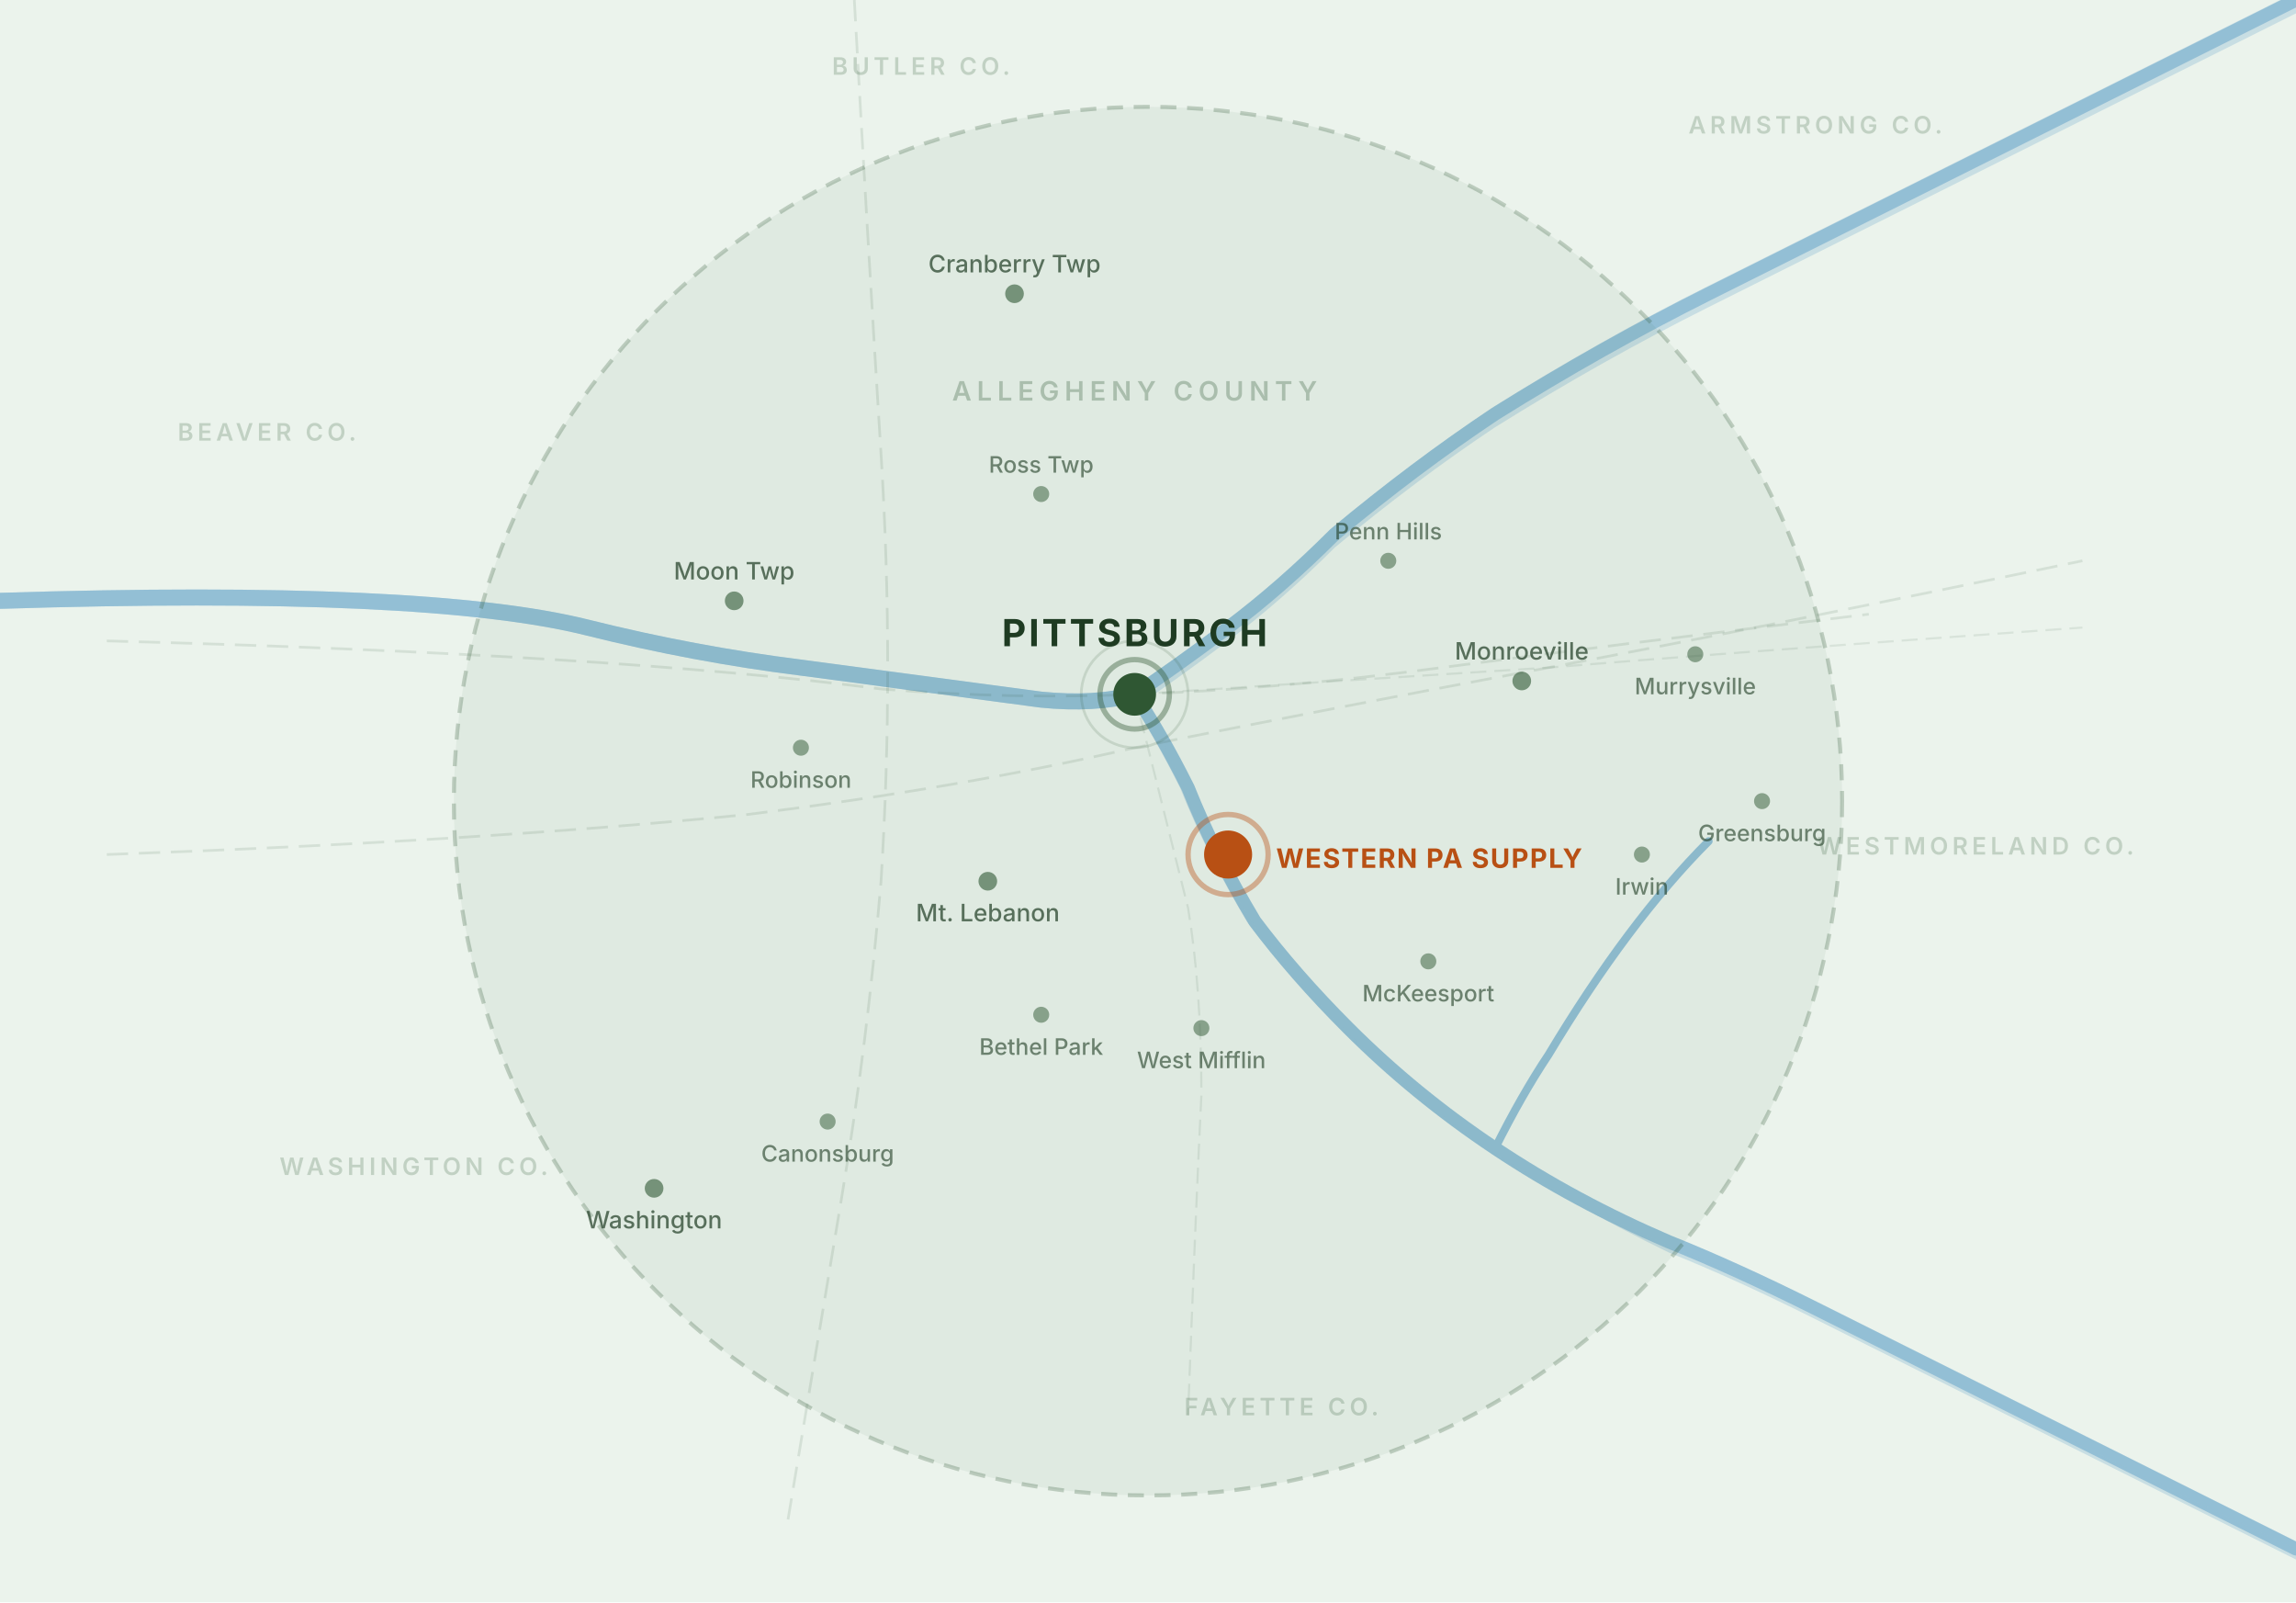
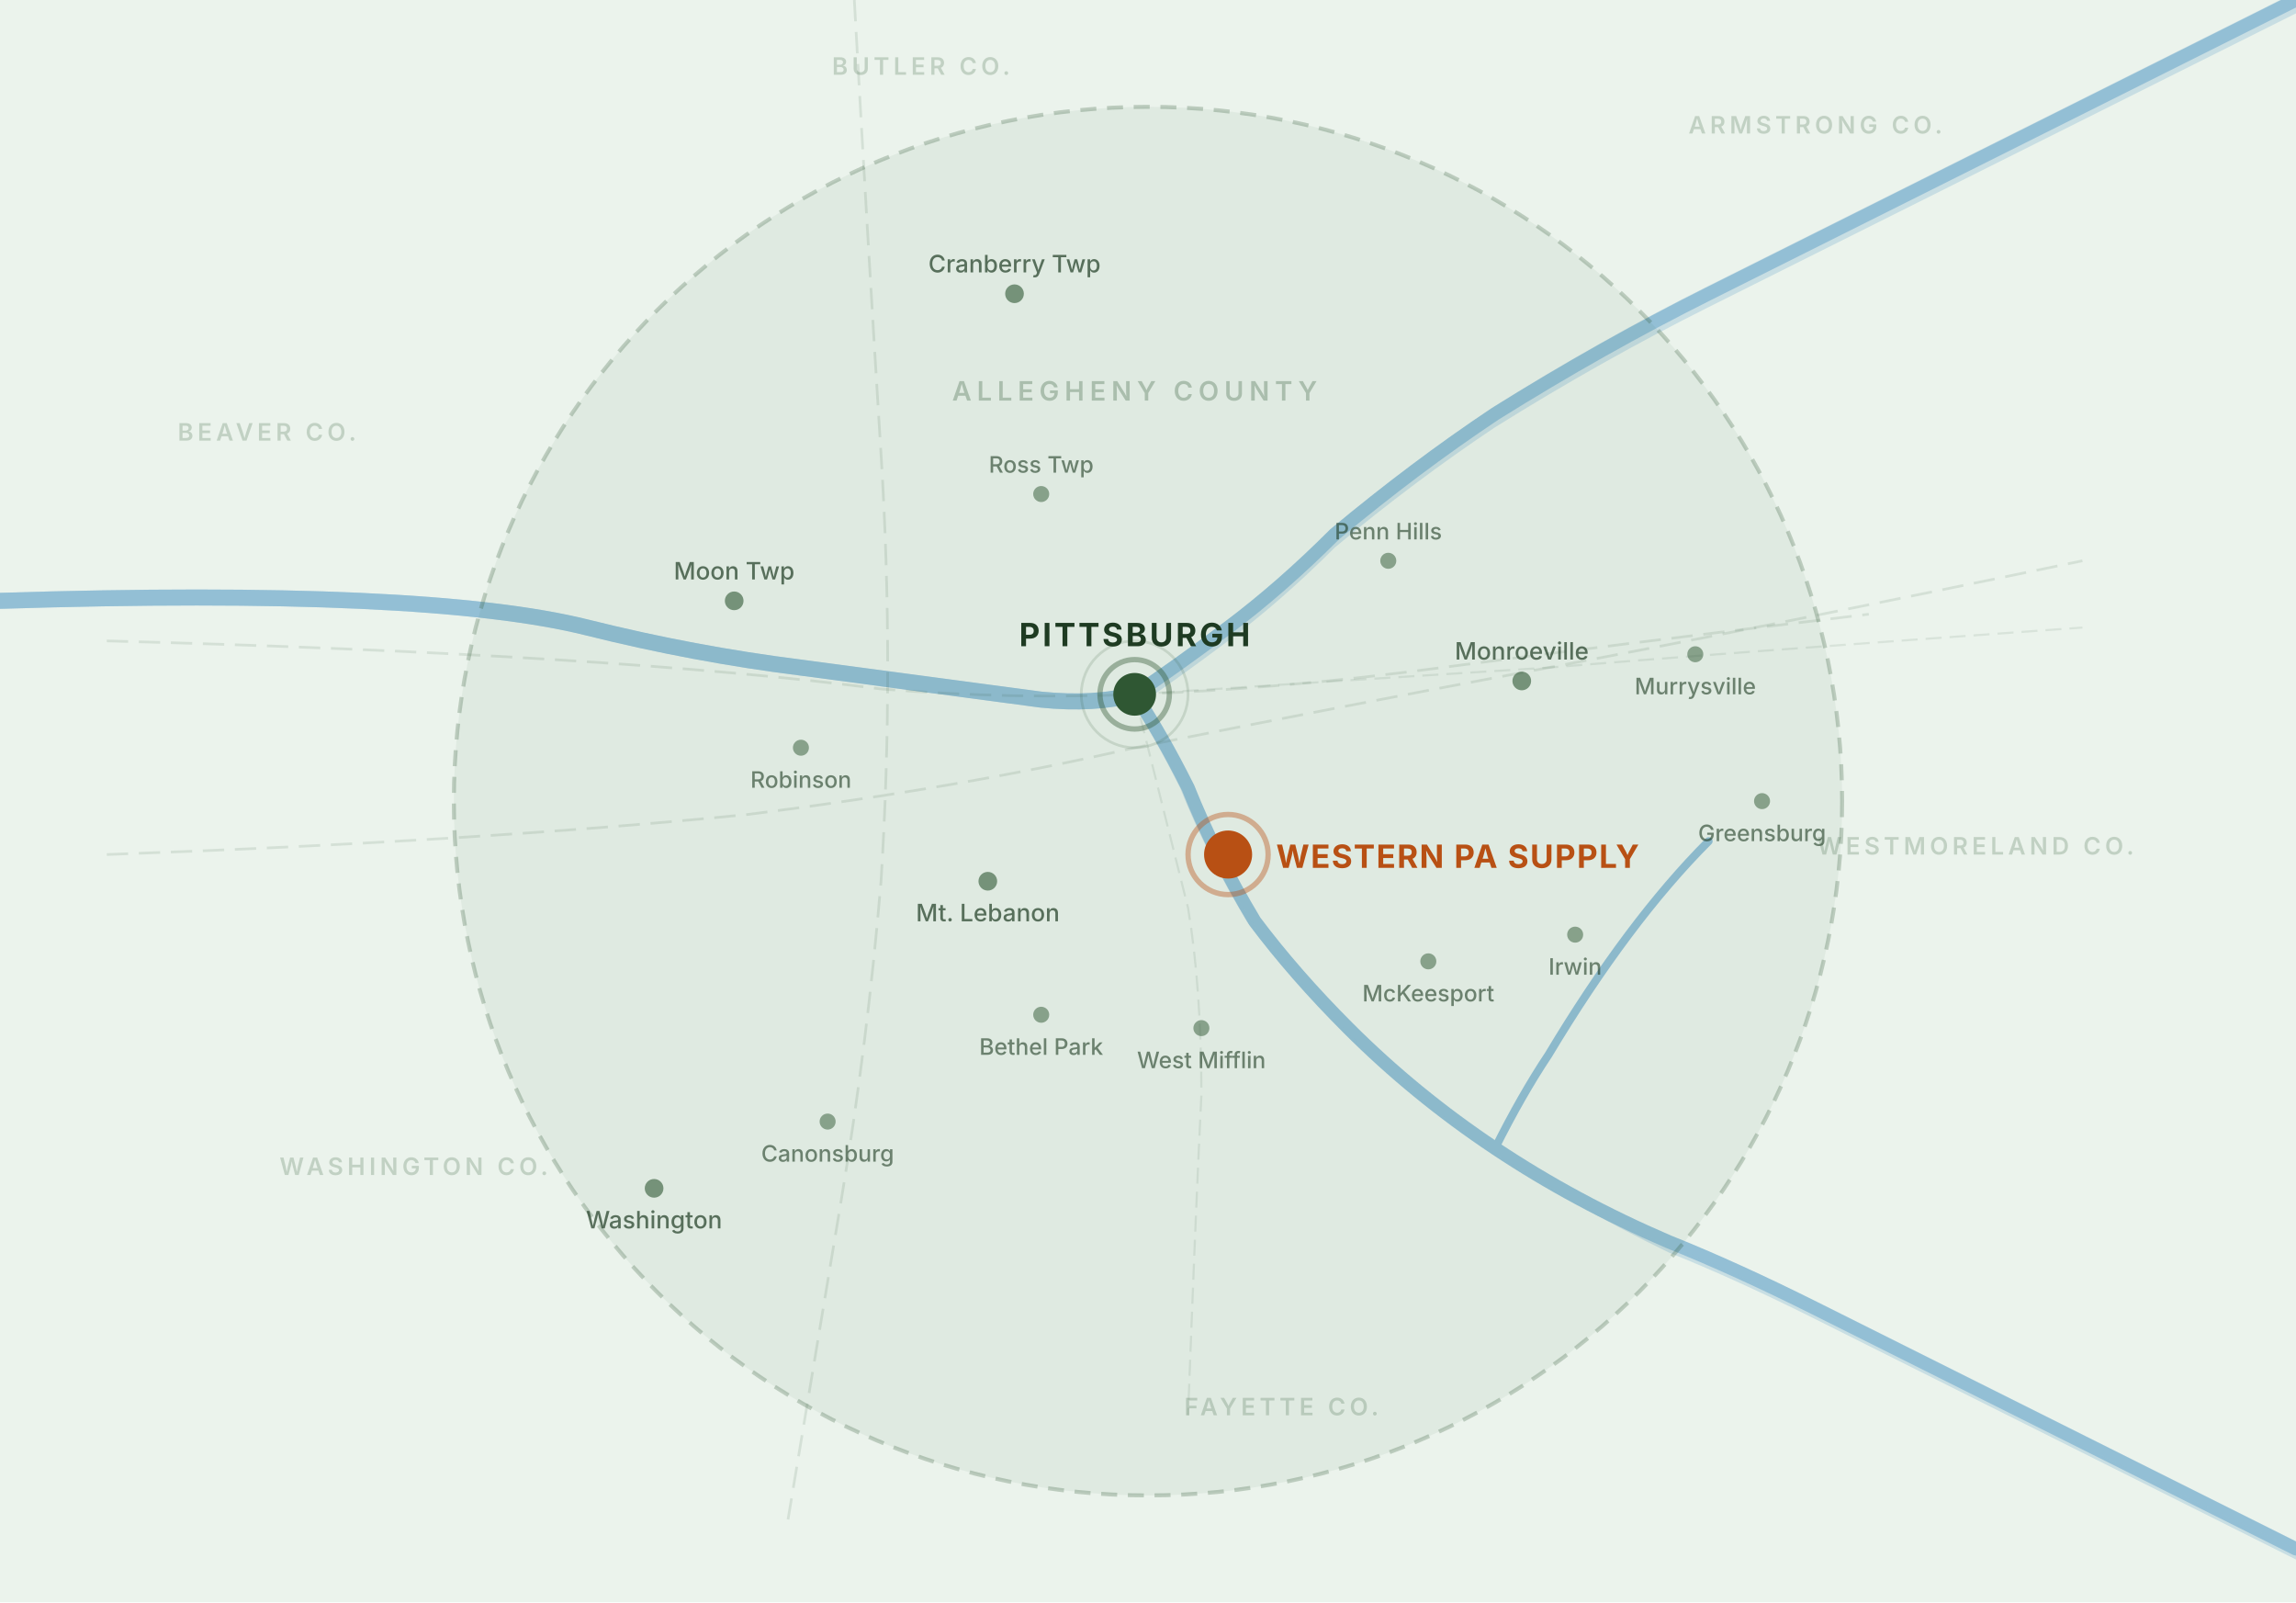
<svg xmlns="http://www.w3.org/2000/svg" viewBox="-80 -10 860 600" fill="none">
  <rect x="-80" y="-10" width="860" height="600" rx="0" fill="#EBF3EC" />
  <text x="345" y="140" text-anchor="middle" font-family="system-ui, -apple-system, sans-serif" font-size="10" fill="#2F5733" opacity="0.3" font-weight="600" letter-spacing="2">ALLEGHENY COUNTY</text>
  <text x="75" y="430" text-anchor="middle" font-family="system-ui, -apple-system, sans-serif" font-size="9" fill="#2F5733" opacity="0.22" font-weight="600" letter-spacing="1.5">WASHINGTON CO.</text>
  <text x="660" y="310" text-anchor="middle" font-family="system-ui, -apple-system, sans-serif" font-size="9" fill="#2F5733" opacity="0.22" font-weight="600" letter-spacing="1.5">WESTMORELAND CO.</text>
  <text x="265" y="18" text-anchor="middle" font-family="system-ui, -apple-system, sans-serif" font-size="9" fill="#2F5733" opacity="0.22" font-weight="600" letter-spacing="1.5">BUTLER CO.</text>
  <text x="20" y="155" text-anchor="middle" font-family="system-ui, -apple-system, sans-serif" font-size="9" fill="#2F5733" opacity="0.22" font-weight="600" letter-spacing="1.5">BEAVER CO.</text>
  <text x="600" y="40" text-anchor="middle" font-family="system-ui, -apple-system, sans-serif" font-size="9" fill="#2F5733" opacity="0.22" font-weight="600" letter-spacing="1.5">ARMSTRONG CO.</text>
  <text x="400" y="520" text-anchor="middle" font-family="system-ui, -apple-system, sans-serif" font-size="9" fill="#2F5733" opacity="0.22" font-weight="600" letter-spacing="1.5">FAYETTE CO.</text>
  <path d="M-80 215 Q80 210 140 225 Q180 235 220 240 Q280 248 310 252 Q330 254 345 250" stroke="#93BFD5" stroke-width="6" fill="none" stroke-linecap="round" />
  <path d="M345 250 Q360 240 380 225 Q400 210 420 190 Q450 165 480 145 Q520 120 560 100 Q600 80 650 55 Q680 40 780 -10" stroke="#93BFD5" stroke-width="5" fill="none" stroke-linecap="round" />
  <path d="M345 250 Q355 265 365 285 Q375 310 390 335 Q405 355 425 375 Q450 400 480 420 Q510 440 545 455 Q570 465 600 480 Q640 500 700 530 Q740 550 780 570" stroke="#93BFD5" stroke-width="5" fill="none" stroke-linecap="round" />
  <path d="M480 420 Q490 400 500 385 Q515 360 530 340 Q545 320 560 305" stroke="#93BFD5" stroke-width="3" fill="none" stroke-linecap="round" />
  <path d="M-80 212 Q80 207 140 222 Q180 232 220 237 Q280 245 310 249 Q330 251 345 247 L345 253 Q330 257 310 255 Q280 251 220 243 Q180 238 140 228 Q80 213 -80 218Z" fill="#93BFD5" opacity="0.4" />
  <path d="M345 247 Q360 237 380 222 Q400 207 420 187 Q450 162 480 142 Q520 117 560 97 Q600 77 650 52 Q680 37 780 -13 L780 -5 Q680 45 650 60 Q600 85 560 105 Q520 125 480 150 Q450 170 420 195 Q400 215 380 230 Q360 245 345 255Z" fill="#93BFD5" opacity="0.4" />
  <path d="M342 250 Q352 265 362 285 Q372 310 387 335 Q402 355 422 375 Q447 400 477 420 Q507 440 542 455 Q567 465 597 480 Q637 500 697 530 Q737 550 780 570 L780 574 Q740 554 700 534 Q640 504 600 484 Q570 469 545 459 Q510 442 480 422 Q450 402 425 377 Q405 357 390 337 Q375 312 365 287 Q355 267 348 254Z" fill="#93BFD5" opacity="0.4" />
  <path d="M-40 230 Q150 235 250 248 Q300 252 345 250 Q400 248 460 240 Q520 232 620 220" stroke="#2F5733" stroke-width="1" stroke-opacity="0.12" stroke-dasharray="8 4" fill="none" />
  <path d="M240 -10 Q245 80 250 160 Q255 240 250 320 Q245 380 235 440 Q225 500 215 560" stroke="#2F5733" stroke-width="1" stroke-opacity="0.12" stroke-dasharray="8 4" fill="none" />
  <path d="M-40 310 Q100 305 200 295 Q280 285 345 270 Q420 255 500 240 Q580 225 700 200" stroke="#2F5733" stroke-width="1" stroke-opacity="0.12" stroke-dasharray="8 4" fill="none" />
  <path d="M345 250 Q355 290 365 330 Q370 360 370 400 Q368 440 365 520" stroke="#2F5733" stroke-width="0.8" stroke-opacity="0.1" stroke-dasharray="6 3" fill="none" />
  <path d="M345 250 Q420 245 500 240 Q560 235 700 225" stroke="#2F5733" stroke-width="0.8" stroke-opacity="0.1" stroke-dasharray="6 3" fill="none" />
  <circle cx="350" cy="290" r="260" fill="#2F5733" fill-opacity="0.06" stroke="#2F5733" stroke-width="1.5" stroke-dasharray="6 4" stroke-opacity="0.25" />
  <circle cx="345" cy="250" r="8" fill="#2F5733" />
  <circle cx="345" cy="250" r="13" fill="none" stroke="#2F5733" stroke-width="2" opacity="0.4" />
  <circle cx="345" cy="250" r="20" fill="none" stroke="#2F5733" stroke-width="1" opacity="0.15" />
-   <text x="345" y="232" text-anchor="middle" font-family="system-ui, -apple-system, sans-serif" font-size="14" font-weight="700" fill="#1E3B22" letter-spacing="1">PITTSBURGH</text>
+   <text x="345" y="232" text-anchor="middle" font-family="system-ui, -apple-system, sans-serif" font-size="12" font-weight="700" fill="#1E3B22" letter-spacing="1">PITTSBURGH</text>
  <circle cx="380" cy="310" r="9" fill="#B85014" />
  <circle cx="380" cy="310" r="15" fill="none" stroke="#B85014" stroke-width="2" opacity="0.4" />
-   <text x="398" y="315" font-family="system-ui, -apple-system, sans-serif" font-size="10" fill="#B85014" font-weight="700" letter-spacing="0.5">WESTERN PA SUPPLY</text>
+   <text x="398" y="315" font-family="system-ui, -apple-system, sans-serif" font-size="12" fill="#B85014" font-weight="700" letter-spacing="0.5">WESTERN PA SUPPLY</text>
  <circle cx="300" cy="100" r="3.5" fill="#2F5733" opacity="0.6" />
  <text x="300" y="92" text-anchor="middle" font-family="system-ui, -apple-system, sans-serif" font-size="9" fill="#1E3B22" opacity="0.7" font-weight="500">Cranberry Twp</text>
  <circle cx="310" cy="175" r="3" fill="#2F5733" opacity="0.5" />
  <text x="310" y="167" text-anchor="middle" font-family="system-ui, -apple-system, sans-serif" font-size="8.5" fill="#1E3B22" opacity="0.6" font-weight="500">Ross Twp</text>
  <circle cx="490" cy="245" r="3.5" fill="#2F5733" opacity="0.6" />
  <text x="490" y="237" text-anchor="middle" font-family="system-ui, -apple-system, sans-serif" font-size="9" fill="#1E3B22" opacity="0.7" font-weight="500">Monroeville</text>
  <circle cx="440" cy="200" r="3" fill="#2F5733" opacity="0.5" />
  <text x="440" y="192" text-anchor="middle" font-family="system-ui, -apple-system, sans-serif" font-size="8.5" fill="#1E3B22" opacity="0.6" font-weight="500">Penn Hills</text>
  <circle cx="555" cy="235" r="3" fill="#2F5733" opacity="0.5" />
  <text x="555" y="250" text-anchor="middle" font-family="system-ui, -apple-system, sans-serif" font-size="8.5" fill="#1E3B22" opacity="0.6" font-weight="500">Murrysville</text>
  <circle cx="290" cy="320" r="3.5" fill="#2F5733" opacity="0.6" />
  <text x="290" y="335" text-anchor="middle" font-family="system-ui, -apple-system, sans-serif" font-size="9" fill="#1E3B22" opacity="0.7" font-weight="500">Mt. Lebanon</text>
  <circle cx="310" cy="370" r="3" fill="#2F5733" opacity="0.5" />
  <text x="310" y="385" text-anchor="middle" font-family="system-ui, -apple-system, sans-serif" font-size="8.5" fill="#1E3B22" opacity="0.6" font-weight="500">Bethel Park</text>
  <circle cx="455" cy="350" r="3" fill="#2F5733" opacity="0.5" />
  <text x="455" y="365" text-anchor="middle" font-family="system-ui, -apple-system, sans-serif" font-size="8.5" fill="#1E3B22" opacity="0.6" font-weight="500">McKeesport</text>
  <circle cx="370" cy="375" r="3" fill="#2F5733" opacity="0.5" />
  <text x="370" y="390" text-anchor="middle" font-family="system-ui, -apple-system, sans-serif" font-size="8.5" fill="#1E3B22" opacity="0.6" font-weight="500">West Mifflin</text>
  <circle cx="195" cy="215" r="3.5" fill="#2F5733" opacity="0.6" />
  <text x="195" y="207" text-anchor="middle" font-family="system-ui, -apple-system, sans-serif" font-size="9" fill="#1E3B22" opacity="0.7" font-weight="500">Moon Twp</text>
  <circle cx="220" cy="270" r="3" fill="#2F5733" opacity="0.5" />
  <text x="220" y="285" text-anchor="middle" font-family="system-ui, -apple-system, sans-serif" font-size="8.5" fill="#1E3B22" opacity="0.6" font-weight="500">Robinson</text>
  <circle cx="165" cy="435" r="3.5" fill="#2F5733" opacity="0.6" />
  <text x="165" y="450" text-anchor="middle" font-family="system-ui, -apple-system, sans-serif" font-size="9" fill="#1E3B22" opacity="0.7" font-weight="500">Washington</text>
  <circle cx="230" cy="410" r="3" fill="#2F5733" opacity="0.5" />
  <text x="230" y="425" text-anchor="middle" font-family="system-ui, -apple-system, sans-serif" font-size="8.5" fill="#1E3B22" opacity="0.6" font-weight="500">Canonsburg</text>
-   <circle cx="535" cy="310" r="3" fill="#2F5733" opacity="0.5" />
-   <text x="535" y="325" text-anchor="middle" font-family="system-ui, -apple-system, sans-serif" font-size="8.5" fill="#1E3B22" opacity="0.6" font-weight="500">Irwin</text>
+   <circle cx="510" cy="340" r="3" fill="#2F5733" opacity="0.5" />
+   <text x="510" y="355" text-anchor="middle" font-family="system-ui, -apple-system, sans-serif" font-size="8.5" fill="#1E3B22" opacity="0.6" font-weight="500">Irwin</text>
  <circle cx="580" cy="290" r="3" fill="#2F5733" opacity="0.5" />
  <text x="580" y="305" text-anchor="middle" font-family="system-ui, -apple-system, sans-serif" font-size="8.5" fill="#1E3B22" opacity="0.6" font-weight="500">Greensburg</text>
</svg>
